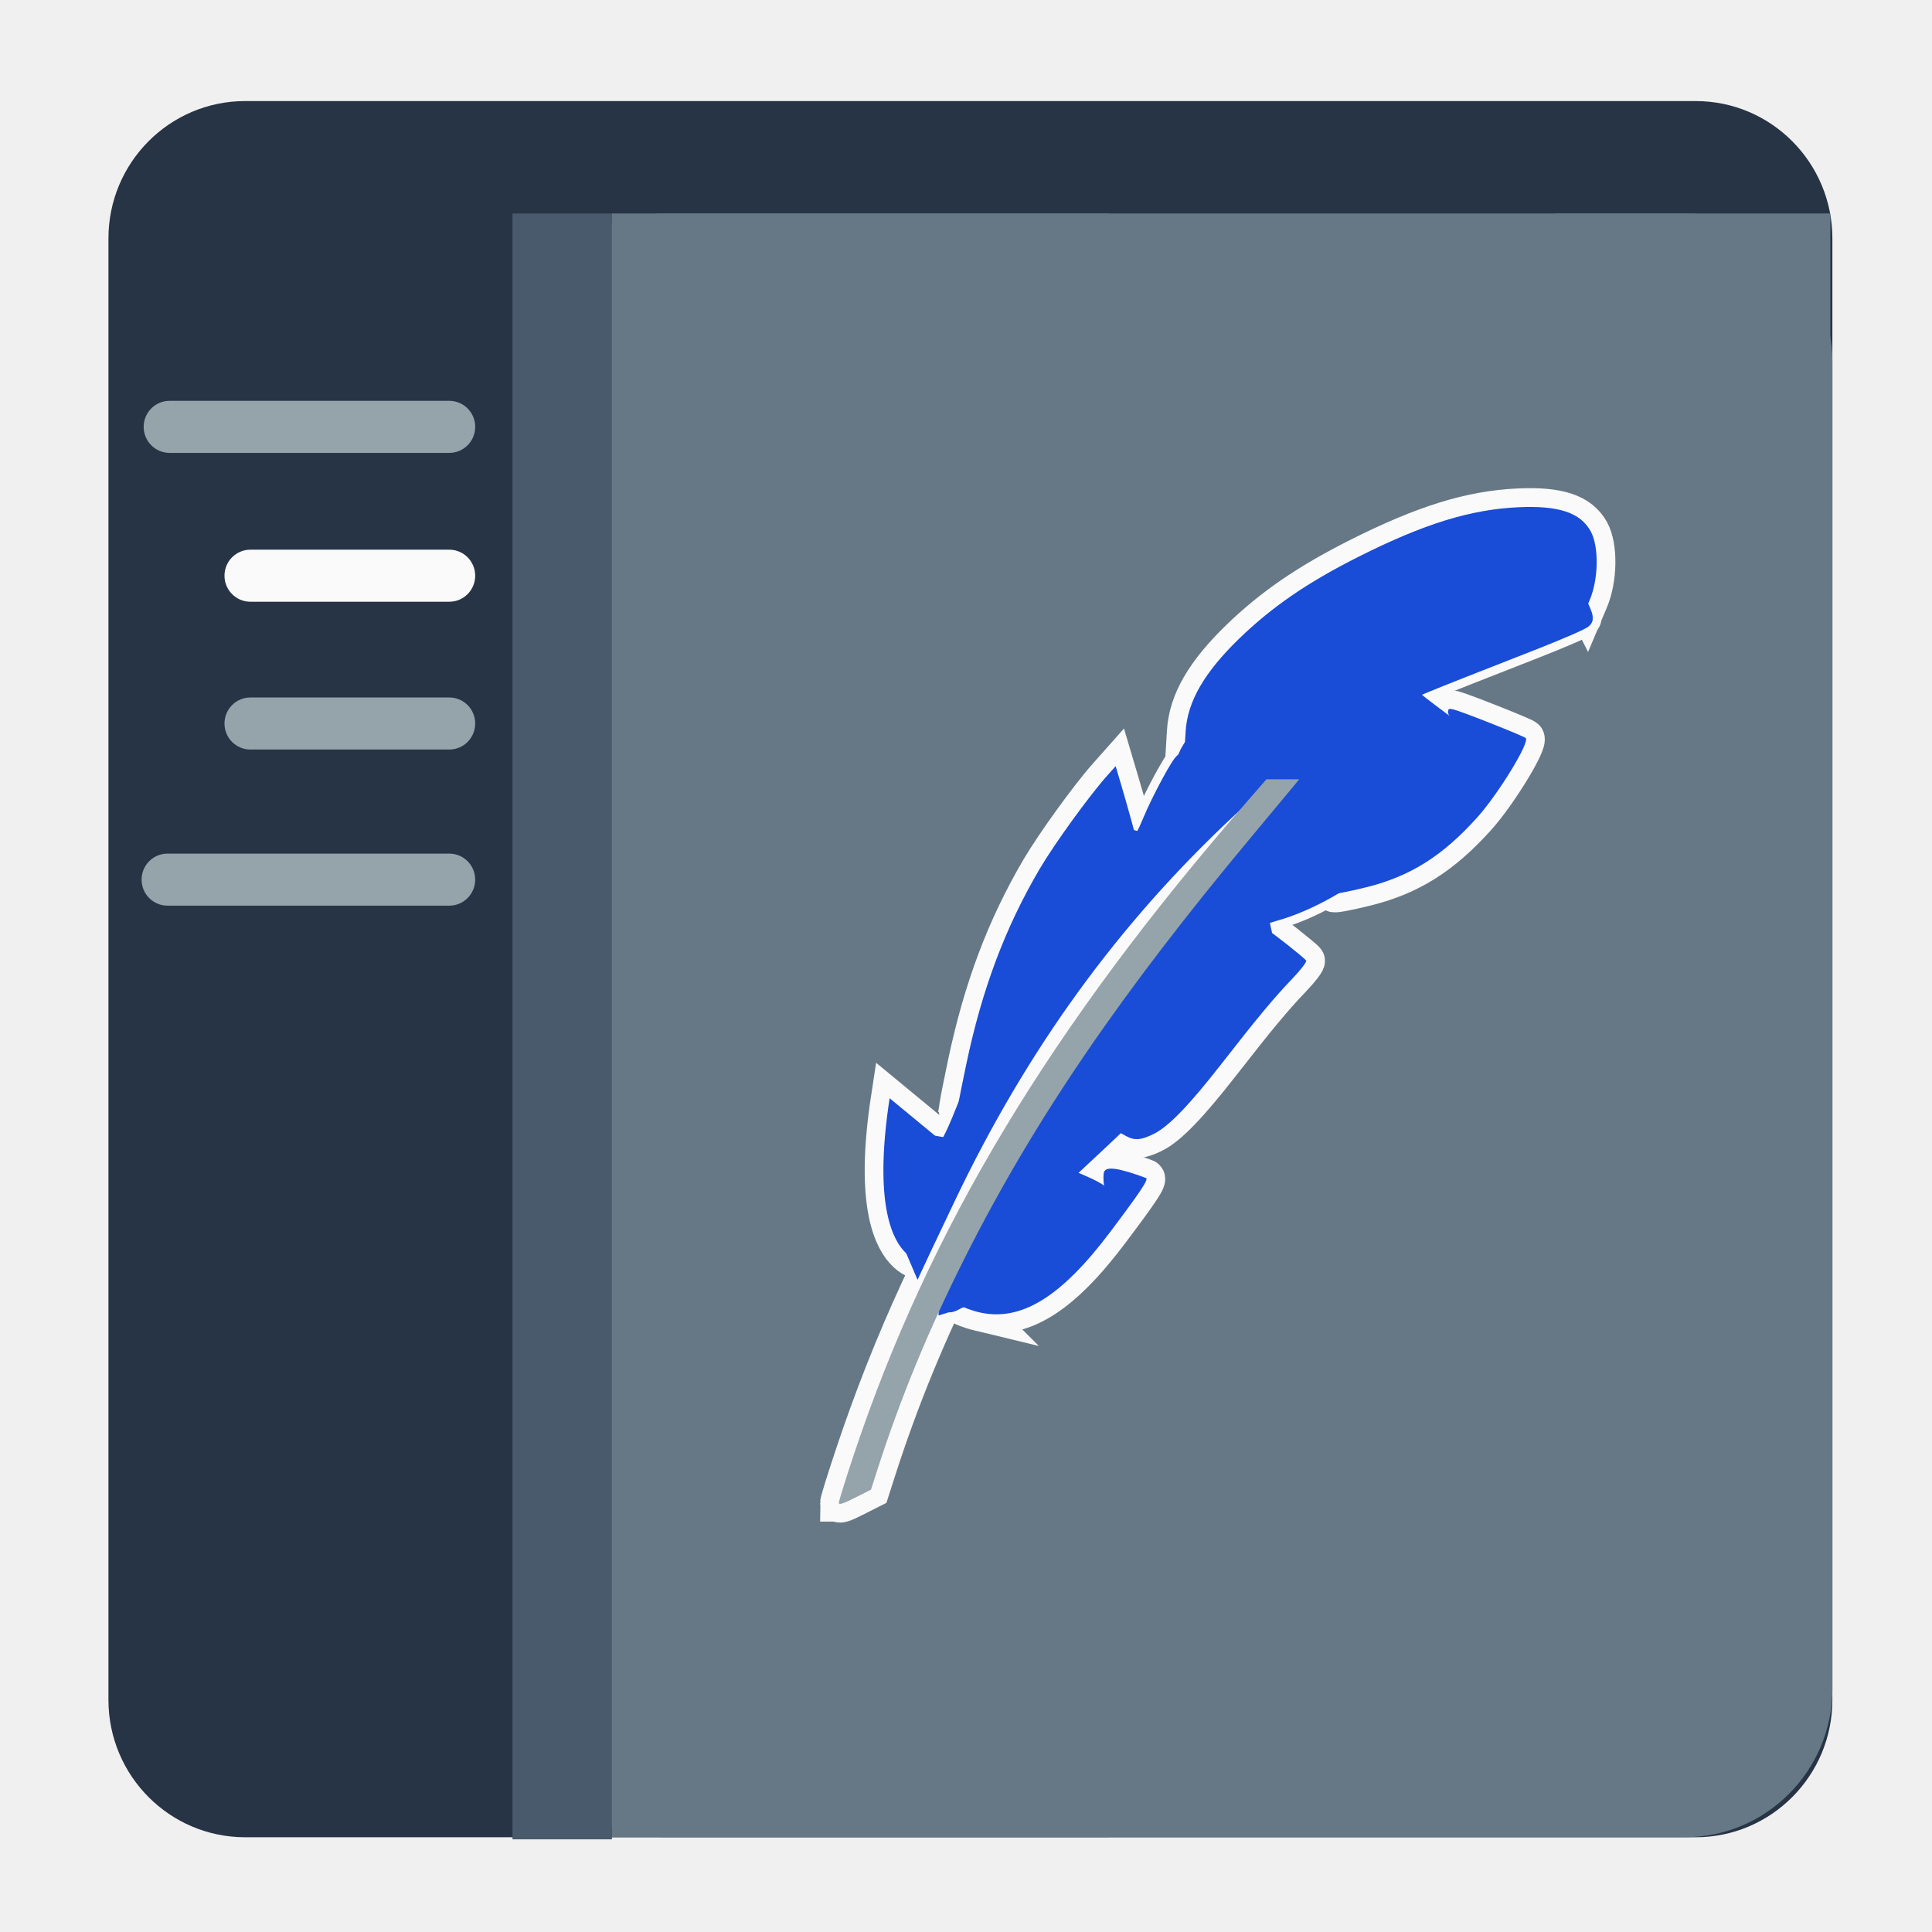
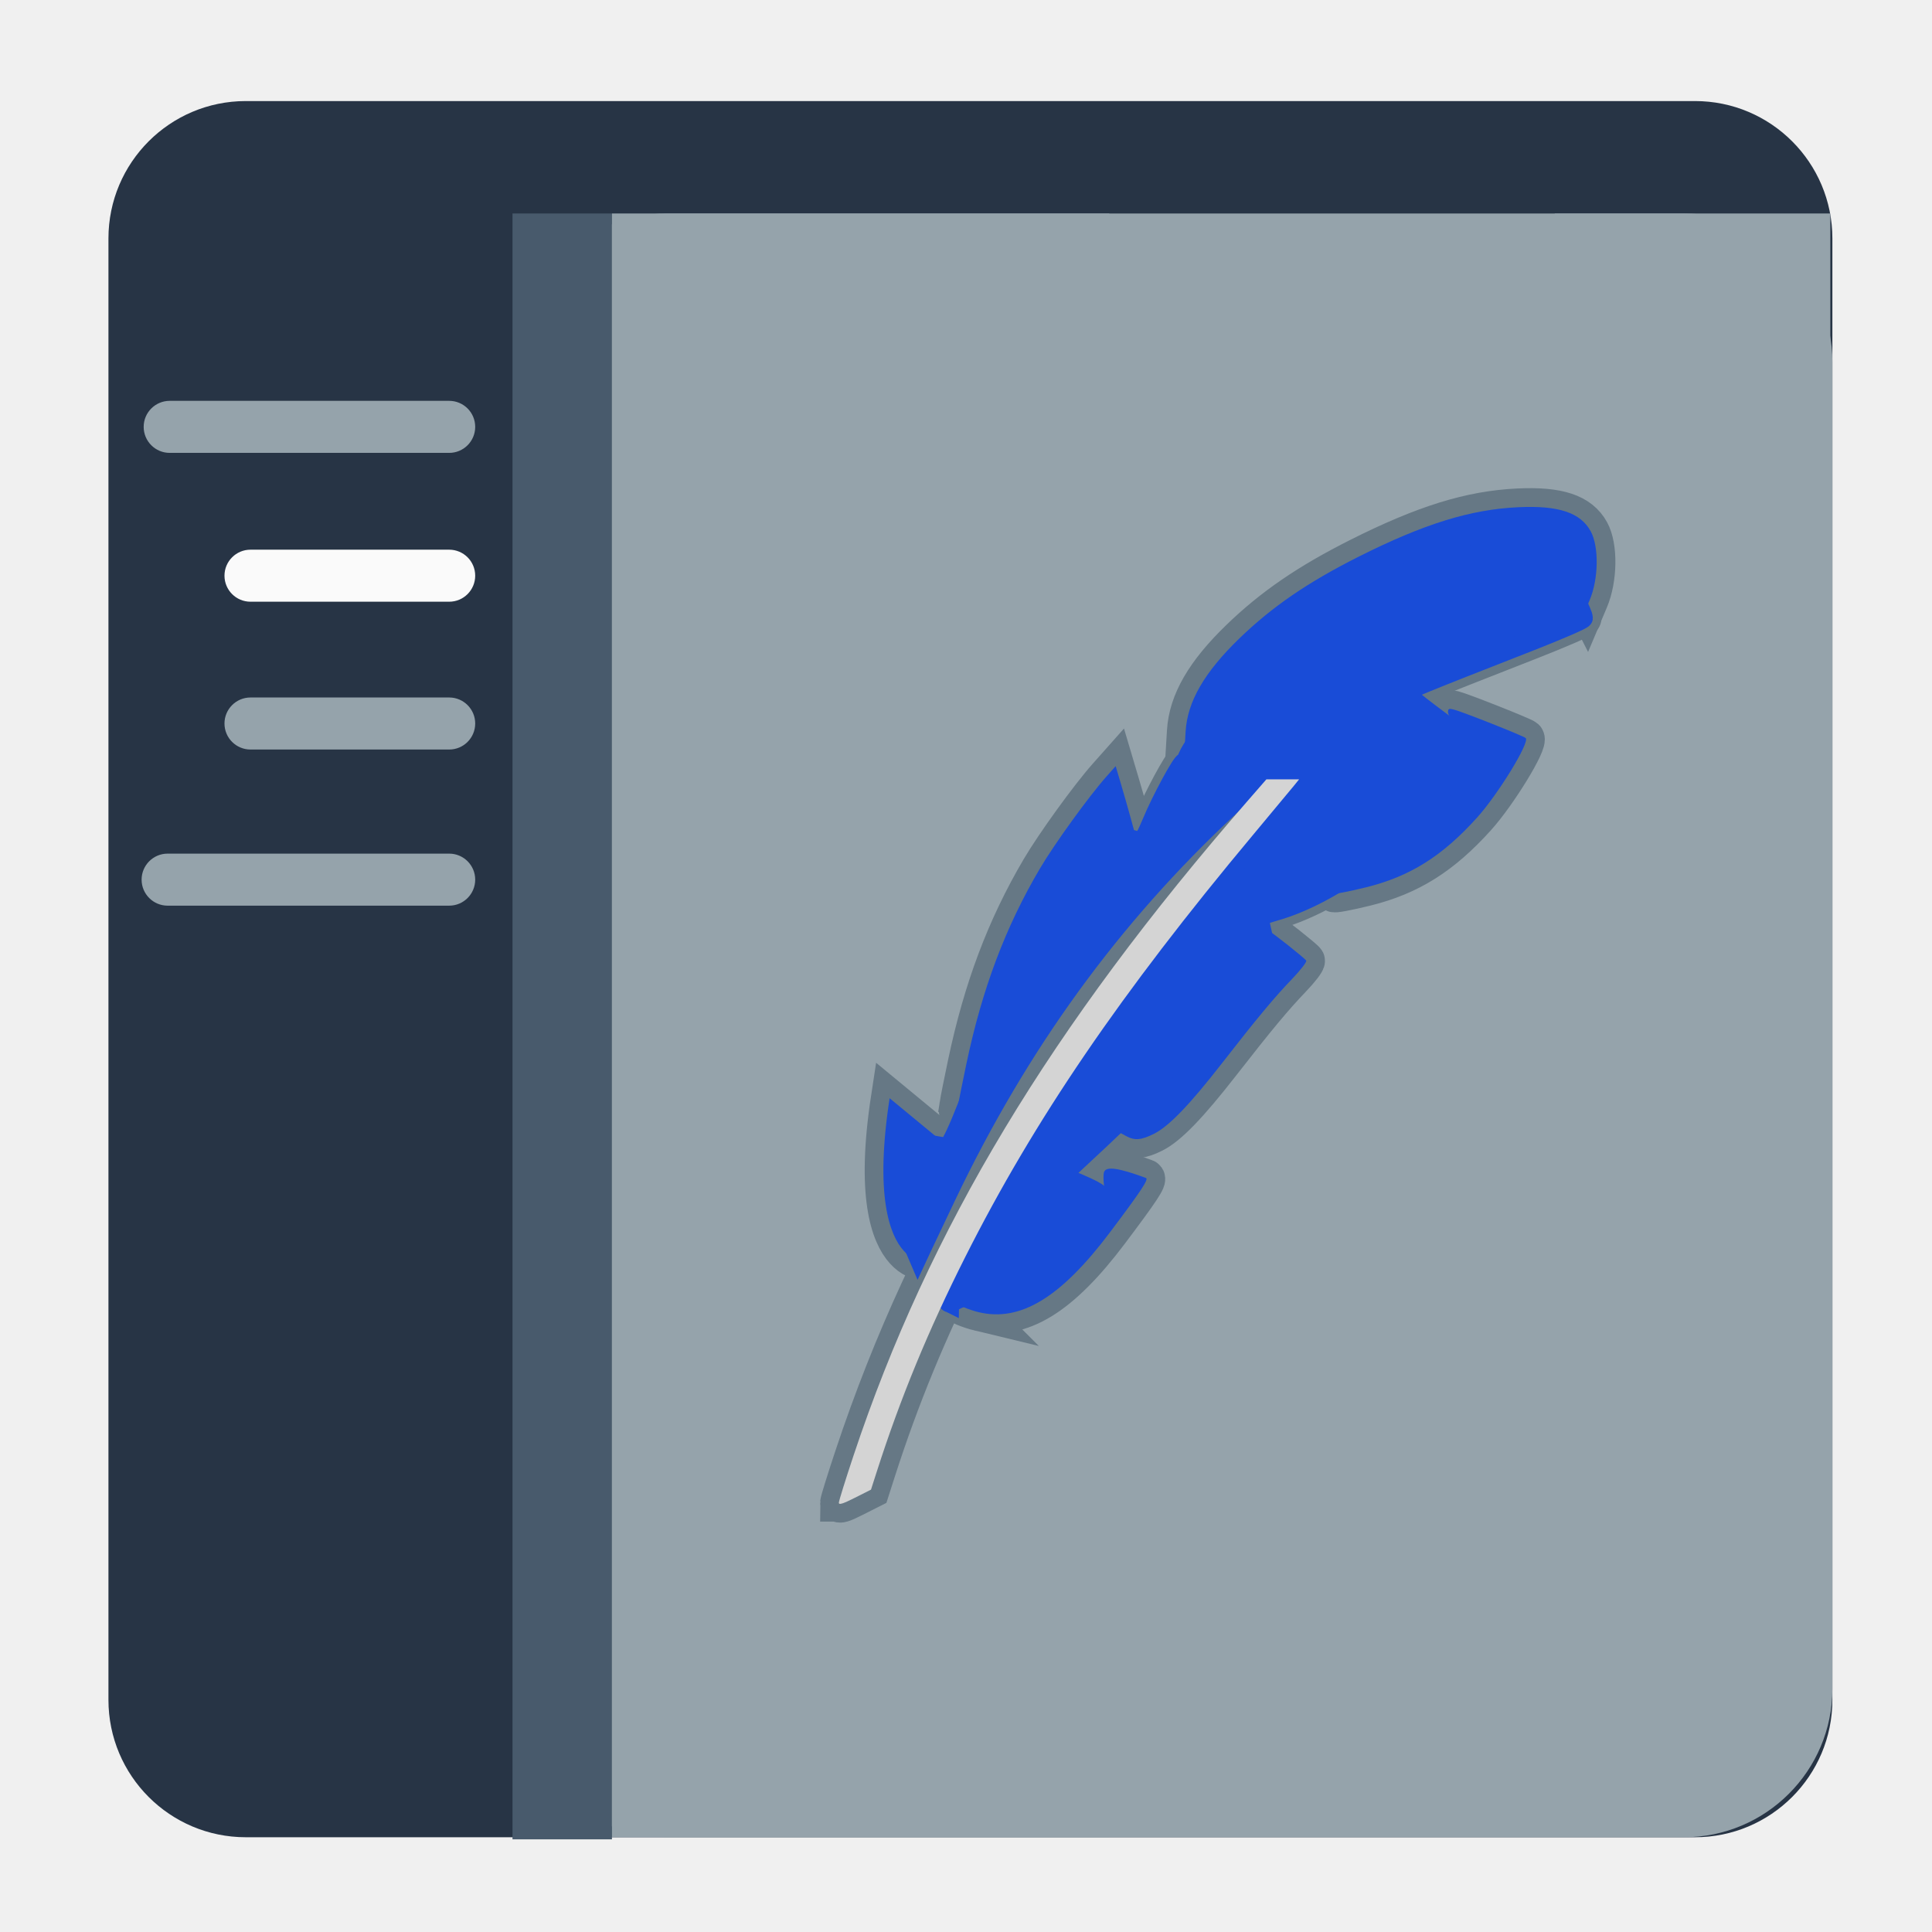
<svg xmlns="http://www.w3.org/2000/svg" width="512" height="512" viewBox="0 0 135.467 135.467" version="1.1" id="svg8">
  <defs id="defs2" />
  <g id="layer4" style="display:inline" />
  <g id="layer6" style="display:inline" />
  <g id="layer1" transform="translate(0,-161.5333)" style="display:none">
    <path style="fill:none;stroke:#000000;stroke-width:0.265px;stroke-linecap:butt;stroke-linejoin:miter;stroke-opacity:1" d="M 67.408,212.049 C 62.085,199.553 108.378,179.966 98.757,201.166" id="path4614" />
    <path style="fill:none;stroke:#000000;stroke-width:0.265px;stroke-linecap:butt;stroke-linejoin:miter;stroke-opacity:1" d="m 63.997,218.384 c 5.374,-16.289 31.024,-31.791 34.76,-17.218" id="path4652" />
    <path style="fill:none;stroke:#000000;stroke-width:0.265px;stroke-linecap:butt;stroke-linejoin:miter;stroke-opacity:1" d="m 84.626,206.689 14.131,-5.523" id="path4654" />
    <path style="fill:none;stroke:#000000;stroke-width:0.265px;stroke-linecap:butt;stroke-linejoin:miter;stroke-opacity:1" d="m 48.729,242.099 c 3.975,-7.351 7.878,-28.228 15.268,-23.715" id="path4656" />
    <path style="fill:none;stroke:#000000;stroke-width:0.265px;stroke-linecap:butt;stroke-linejoin:miter;stroke-opacity:1" d="m 48.729,242.099 c 2.039,-15.993 7.434,-23.784 13.319,-30.374 l 1.949,6.66" id="path4658" />
    <path style="fill:none;stroke:#000000;stroke-width:0.265px;stroke-linecap:butt;stroke-linejoin:miter;stroke-opacity:1" d="m 48.729,242.099 -3.411,-0.65 c -0.034,3.401 -0.471,7.004 1.137,9.583 7.842,-18.131 17.293,-29.189 27.288,-37.846 -14.559,16.23 -27.141,34.217 -33.948,57.338 l 3.086,-1.462 c 6.753,-22.284 19.76,-39.418 33.785,-55.714 h -3.249" id="path4660" />
    <path style="fill:none;stroke:#000000;stroke-width:0.265px;stroke-linecap:butt;stroke-linejoin:miter;stroke-opacity:1" d="m 84.626,206.689 6.335,4.71 c -5.595,5.963 -11.258,11.553 -17.705,12.832 l 0.812,3.573 c -5.198,6.172 -10.612,11.695 -16.243,16.568 l 3.086,1.299 c -6.01,9.096 -8.177,6.663 -11.857,8.771 6.69,3.601 11.168,-3.416 15.756,-9.908 -1.887,-0.461 -4.834,-2.435 -3.898,1.137" id="path4662" />
    <path style="fill:none;stroke:#000000;stroke-width:0.265px;stroke-linecap:butt;stroke-linejoin:miter;stroke-opacity:1" d="m 77.154,222.932 c 1.58,-0.474 11.242,0.869 17.542,-12.832 l -6.497,-2.599 c -1.054,0.477 -1.323,1.281 2.761,3.898" id="path4664" />
    <path style="fill:none;stroke:#000000;stroke-width:0.265px;stroke-linecap:butt;stroke-linejoin:miter;stroke-opacity:1" d="m 73.256,224.231 4.386,3.573 c -6.293,4.601 -11.75,18.134 -16.081,12.994" id="path4666" />
    <path style="fill:none;fill-opacity:1;stroke:none;stroke-width:0.614;stroke-miterlimit:4;stroke-dasharray:none;stroke-opacity:1" d="M -0.307,256.491 V 0.491 H 256 512.307 V 256.491 512.491 H 256 -0.307 Z M 433.103,468.094 c 12.641,-3.444 23.324,-12.111 28.892,-23.439 5.043,-10.259 4.554,8.735 4.743,-184.48 0.117,-119.873 -0.031,-173.503 -0.488,-176.484 -1.542,-10.072 -5.234,-17.204 -12.88,-24.888 -5.998,-6.028 -12.267,-9.592 -20.511,-11.662 -4.787,-1.202 -7.29,-1.219 -175.633,-1.219 -168.344,0 -170.846,0.017 -175.633,1.219 -8.205,2.06 -14.508,5.644 -20.511,11.661 -7.63,7.647 -11.335,14.808 -12.88,24.89 -0.457,2.984 -0.605,56.612 -0.488,176.791 l 0.169,172.508 1.442,4.297 c 5.913,17.624 19.926,29.538 37.123,31.563 2.425,0.285 80.518,0.476 173.541,0.424 159.61,-0.09 169.356,-0.156 173.113,-1.18 z" id="path866" transform="matrix(0.2645833,0,0,0.2645833,0,161.5333)" />
    <path style="fill:#95a3ab;fill-opacity:1;stroke:none;stroke-width:0.377;stroke-miterlimit:4;stroke-dasharray:none;stroke-opacity:1" d="m 177.348,337.874 c -0.492,-0.527 0.737,-3.725 4.629,-12.043 20.344,-43.477 43.806,-77.697 74.903,-109.25 8.388,-8.511 11.446,-10.431 5.158,-3.238 -3.693,4.224 -11.84,14.143 -18.044,21.968 -24.206,30.53 -44.205,61.132 -60.244,92.184 -4.234,8.198 -5.907,10.909 -6.402,10.379 z" id="path870" transform="matrix(0.2645833,0,0,0.2645833,0,161.5333)" />
    <path style="fill:#424e55;fill-opacity:1;stroke:#ffffff;stroke-width:0.377;stroke-miterlimit:4;stroke-dasharray:none;stroke-opacity:0" d="" id="path891" transform="matrix(0.2645833,0,0,0.2645833,0,161.5333)" />
    <path style="fill:none;fill-opacity:1;stroke:none;stroke-width:0.377;stroke-miterlimit:4;stroke-dasharray:none;stroke-opacity:0" d="m 177.481,337.721 c -0.477,-1.504 4.806,-13.386 12.78,-28.741 15.168,-29.206 31.767,-53.7 52.054,-76.812 7.368,-8.394 22.525,-23.828 22.967,-23.386 0.164,0.164 -3.809,5.233 -8.829,11.265 -32.208,38.698 -57.289,76.282 -76.128,114.078 -1.999,4.01 -2.509,4.654 -2.845,3.596 z" id="path893" transform="matrix(0.2645833,0,0,0.2645833,0,161.5333)" />
    <path style="display:none;fill:#fafafa;fill-opacity:1;stroke:none;stroke-width:0.614;stroke-miterlimit:4;stroke-dasharray:none;stroke-opacity:1" d="m 171.728,334.914 c -2.099,-2.234 -4.284,-7.778 -5.091,-12.917 -0.746,-4.746 -0.494,-22.104 0.404,-27.86 l 0.4,-2.565 6.709,5.553 c 3.69,3.054 6.598,5.664 6.463,5.799 -0.136,0.136 -2.239,-0.173 -4.675,-0.685 -2.436,-0.512 -4.718,-0.932 -5.07,-0.932 -0.435,0 -0.551,4.3 -0.361,13.353 0.24,11.434 0.467,13.922 1.578,17.317 0.713,2.18 1.217,4.044 1.12,4.141 -0.098,0.098 -0.761,-0.444 -1.474,-1.203 z" id="path860" transform="matrix(0.2645833,0,0,0.2645833,0,161.5333)" />
  </g>
  <g id="layer2" style="display:inline">
-     <g id="g901" transform="matrix(0.8944549,0,0,0.8986496,7.458633,7.086437)">
-       <rect ry="10.72" y="-4.1582098e-06" x="0.162" height="135.467" width="135.142" id="rect896" style="display:inline;fill:#273445;fill-opacity:1;stroke:none;stroke-width:0.558;stroke-miterlimit:4;stroke-dasharray:none;stroke-opacity:0" />
-       <rect ry="11.588" y="8.771" x="32.324" height="126.695" width="102.981" id="rect869" style="display:inline;fill:#667885;fill-opacity:1;stroke:none;stroke-width:0.274;stroke-miterlimit:4;stroke-dasharray:none;stroke-opacity:0" />
-       <rect ry="0" y="8.771" x="31.836" height="126.858" width="7.797" id="rect4601" style="display:inline;fill:#485a6c;fill-opacity:1;stroke:none;stroke-width:0.191;stroke-miterlimit:4;stroke-dasharray:none;stroke-opacity:0" />
-       <rect ry="0" y="8.771" x="39.633" height="126.695" width="38.983" id="rect4669" style="display:inline;fill:#667885;fill-opacity:1;stroke:none;stroke-width:0.256;stroke-miterlimit:4;stroke-dasharray:none;stroke-opacity:0" />
-       <rect y="8.771" x="113.539" height="10.883" width="21.603" id="rect4688" style="display:inline;fill:#667885;fill-opacity:1;stroke:none;stroke-width:0.265;stroke-miterlimit:4;stroke-dasharray:none;stroke-opacity:0" />
-       <rect ry="2.03" y="23.39" x="2.924" height="4.061" width="25.989" id="rect4608" style="display:inline;fill:#95a3ab;fill-opacity:1;stroke:none;stroke-width:0.265;stroke-miterlimit:4;stroke-dasharray:none;stroke-opacity:0" />
-       <rect ry="2.03" y="35.004" x="9.259" height="4.061" width="19.654" id="rect4608-3" style="display:inline;fill:#fafafa;fill-opacity:1;stroke:none;stroke-width:0.23;stroke-miterlimit:4;stroke-dasharray:none;stroke-opacity:0" />
-       <rect ry="2.03" y="46.536" x="9.259" height="4.061" width="19.654" id="rect4608-3-6" style="display:inline;fill:#95a3ab;fill-opacity:1;stroke:none;stroke-width:0.23;stroke-miterlimit:4;stroke-dasharray:none;stroke-opacity:0" />
-       <rect ry="2.03" y="58.718" x="2.761" height="4.061" width="26.151" id="rect4608-7" style="display:inline;fill:#95a3ab;fill-opacity:1;stroke:none;stroke-width:0.265;stroke-miterlimit:4;stroke-dasharray:none;stroke-opacity:0" />
-       <g id="g4698-3" style="display:inline;stroke:#fafafa;stroke-width:2.932;stroke-miterlimit:4;stroke-dasharray:none;stroke-opacity:1">
-         <path style="display:inline;fill:#fafafa;fill-opacity:1;stroke:#fafafa;stroke-width:2.932;stroke-linecap:butt;stroke-linejoin:miter;stroke-miterlimit:4;stroke-dasharray:none;stroke-opacity:1" d="m 65.947,81.54 -4.548,-3.736 c -2.32,15.112 4.54,12.438 2.274,12.67" id="path858-6" />
-         <path style="display:inline;fill:#194cd7;fill-opacity:1;stroke:#fafafa;stroke-width:2.932;stroke-miterlimit:4;stroke-dasharray:none;stroke-opacity:1" d="m 66.028,93.682 c 0,-0.244 2.295,-4.77 3.77,-7.436 5.188,-9.374 12.224,-19.205 21.959,-30.681 1.304,-1.538 2.372,-2.835 2.372,-2.883 0,-0.048 -0.786,-0.085 -1.746,-0.083 l -1.746,0.004 -2.681,2.484 c -9.2,8.524 -16.439,18.446 -22.146,30.351 -0.827,1.725 -1.657,3.465 -1.845,3.867 L 63.622,90.035 63.362,89.428 c -0.515,-1.2 -0.657,-2.319 -0.661,-5.186 -0.002,-1.578 0.045,-2.918 0.104,-2.977 0.059,-0.059 0.723,0.008 1.475,0.149 0.752,0.141 1.482,0.256 1.621,0.256 0.364,0 1.409,-2.478 3.68,-8.73 2.196,-6.046 2.815,-7.591 3.935,-9.829 2.268,-4.531 4.23,-6.194 6.538,-5.542 0.46,0.13 0.937,0.252 1.06,0.271 0.143,0.022 0.468,-0.554 0.898,-1.59 0.684,-1.649 2.299,-4.629 2.509,-4.629 0.063,0 0.194,-0.201 0.291,-0.447 0.494,-1.253 4.05,-5.403 6.563,-7.658 5.967,-5.356 12.266,-8.463 17.155,-8.463 2.528,0 4.22,0.672 5.573,2.212 0.506,0.576 1.63,2.695 1.63,3.073 0,0.098 -1.846,0.896 -4.101,1.775 -8.894,3.464 -9.867,3.863 -9.863,4.043 0.003,0.102 0.89,0.844 1.973,1.648 1.083,0.804 2.465,1.836 3.073,2.294 l 1.105,0.832 -3.281,3.235 c -1.804,1.779 -3.829,3.678 -4.499,4.22 -2.949,2.386 -5.968,4.078 -8.568,4.801 -0.737,0.205 -1.314,0.446 -1.281,0.535 0.033,0.089 0.222,0.912 0.421,1.829 l 0.361,1.667 -0.867,1.009 c -4.641,5.401 -7.678,8.493 -14.729,14.997 l -0.715,0.66 1.482,0.621 c 0.815,0.342 1.482,0.689 1.482,0.772 0,0.326 -2.39,3.364 -3.557,4.521 -1.576,1.562 -2.54,2.103 -5.052,2.835 -1.117,0.326 -2.268,0.731 -2.558,0.9 -0.29,0.17 -0.528,0.237 -0.528,0.149 z" id="path862-7" />
-         <path style="display:inline;fill:#fafafa;fill-opacity:1;stroke:#fafafa;stroke-width:2.932;stroke-miterlimit:4;stroke-dasharray:none;stroke-opacity:1" d="m 57.419,109.37 c 0,-0.133 0.52,-1.797 1.156,-3.697 5.908,-17.657 15.45,-33.43 30.905,-51.088 l 1.457,-1.665 h 1.283 1.283 l -0.377,0.464 c -0.207,0.255 -1.659,1.991 -3.225,3.858 C 79.49,69.644 72.748,79.487 67.325,90.197 64.442,95.891 62.248,101.186 60.404,106.905 l -0.464,1.439 -1.26,0.634 c -0.94,0.473 -1.26,0.572 -1.26,0.392 z" id="path846-5" />
-         <path style="display:inline;fill:#fafafa;fill-opacity:1;stroke:#fafafa;stroke-width:2.932;stroke-miterlimit:4;stroke-dasharray:none;stroke-opacity:1" d="m 68.367,94.496 c -0.313,-0.075 -0.818,-0.241 -1.123,-0.37 -0.514,-0.217 -0.531,-0.247 -0.234,-0.406 0.176,-0.094 1.23,-0.438 2.341,-0.764 1.213,-0.356 2.409,-0.828 2.994,-1.184 1.318,-0.8 3.011,-2.51 4.615,-4.661 1.309,-1.756 1.331,-1.8 1.239,-2.538 -0.051,-0.413 -0.047,-0.87 0.009,-1.015 0.176,-0.459 1.131,-0.323 3.284,0.467 0.236,0.087 -0.366,0.992 -2.804,4.218 -3.865,5.116 -7.038,7.037 -10.322,6.252 z" id="path871-3" />
-         <path style="display:inline;fill:#fafafa;fill-opacity:1;stroke:#fafafa;stroke-width:2.932;stroke-miterlimit:4;stroke-dasharray:none;stroke-opacity:1" d="m 79.94,80.757 -0.462,-0.251 0.38,-0.433 c 0.209,-0.238 1.515,-1.603 2.903,-3.032 5.154,-5.307 8.969,-9.61 8.854,-9.985 -0.215,-0.704 -0.533,-2.278 -0.46,-2.278 0.128,0 2.78,2.092 2.901,2.288 0.058,0.094 -0.435,0.733 -1.096,1.419 -1.42,1.473 -2.756,3.072 -5.522,6.607 -2.535,3.24 -4.154,4.911 -5.32,5.49 -1,0.496 -1.509,0.537 -2.177,0.176 z" id="path854-5" />
-         <path style="display:inline;fill:#fafafa;fill-opacity:1;stroke:#fafafa;stroke-width:2.932;stroke-miterlimit:4;stroke-dasharray:none;stroke-opacity:1" d="m 96.24,61.806 c 0.045,-0.042 0.703,-0.497 1.462,-1.011 2.362,-1.599 4.675,-3.6 7.837,-6.778 1.675,-1.684 3.044,-3.113 3.042,-3.176 -0.002,-0.063 -0.494,-0.479 -1.092,-0.926 -1.65,-1.232 -2.315,-1.872 -2.315,-2.229 0,-0.27 0.072,-0.305 0.436,-0.214 0.685,0.172 5.474,2.061 5.655,2.23 0.339,0.318 -2.152,4.372 -3.813,6.206 -2.729,3.012 -5.244,4.584 -8.694,5.437 -1.458,0.36 -2.64,0.577 -2.518,0.462 z" id="path852-6" />
-         <path style="display:inline;fill:#fafafa;fill-opacity:1;stroke:#fafafa;stroke-width:2.932;stroke-miterlimit:4;stroke-dasharray:none;stroke-opacity:1" d="m 84.604,49.184 c 0.141,-2.326 1.468,-4.612 4.215,-7.257 2.571,-2.476 5.355,-4.375 9.346,-6.374 5.124,-2.566 8.762,-3.688 12.531,-3.862 3.144,-0.146 4.859,0.422 5.66,1.874 0.66,1.194 0.622,3.725 -0.079,5.375 l -0.247,0.581 -0.47,-0.92 c -0.603,-1.182 -2.032,-2.723 -2.946,-3.18 -1.368,-0.683 -2.626,-0.897 -4.835,-0.82 -1.856,0.064 -2.211,0.129 -4.002,0.735 -6.776,2.292 -12.902,7.029 -18.873,14.595 l -0.373,0.472 z" id="path850-2" />
-         <path style="display:inline;fill:#fafafa;fill-opacity:1;stroke:#fafafa;stroke-width:2.932;stroke-miterlimit:4;stroke-dasharray:none;stroke-opacity:1" d="m 66.771,78.34 c 0.055,-0.357 0.348,-1.819 0.651,-3.249 1.237,-5.839 3.055,-10.64 5.753,-15.2 1.14,-1.926 3.833,-5.634 5.231,-7.2 l 0.712,-0.798 0.431,1.447 c 0.237,0.796 0.576,1.978 0.754,2.626 l 0.323,1.178 -0.436,-0.122 c -0.776,-0.218 -1.877,-0.102 -2.612,0.274 -2.562,1.311 -4.519,4.708 -7.726,13.411 -3.078,8.353 -3.261,8.807 -3.08,7.634 z" id="path848-9" />
-       </g>
-       <path id="path858" d="m 65.947,81.54 -4.548,-3.736 c -2.32,15.112 4.54,12.438 2.274,12.67" style="display:inline;fill:#194cd7;fill-opacity:1;stroke:none;stroke-width:0.265px;stroke-linecap:butt;stroke-linejoin:miter;stroke-opacity:1" />
-       <path id="path862" d="m 66.028,93.682 c 0,-0.244 2.295,-4.77 3.77,-7.436 5.188,-9.374 12.224,-19.205 21.959,-30.681 1.304,-1.538 2.372,-2.835 2.372,-2.883 0,-0.048 -0.786,-0.085 -1.746,-0.083 l -1.746,0.004 -2.681,2.484 c -9.2,8.524 -16.439,18.446 -22.146,30.351 -0.827,1.725 -1.657,3.465 -1.845,3.867 L 63.622,90.035 63.362,89.428 c -0.515,-1.2 -0.657,-2.319 -0.661,-5.186 -0.002,-1.578 0.045,-2.918 0.104,-2.977 0.059,-0.059 0.723,0.008 1.475,0.149 0.752,0.141 1.482,0.256 1.621,0.256 0.364,0 1.409,-2.478 3.68,-8.73 2.196,-6.046 2.815,-7.591 3.935,-9.829 2.268,-4.531 4.23,-6.194 6.538,-5.542 0.46,0.13 0.937,0.252 1.06,0.271 0.143,0.022 0.468,-0.554 0.898,-1.59 0.684,-1.649 2.299,-4.629 2.509,-4.629 0.063,0 0.194,-0.201 0.291,-0.447 0.494,-1.253 4.05,-5.403 6.563,-7.658 5.967,-5.356 12.266,-8.463 17.155,-8.463 2.528,0 4.22,0.672 5.573,2.212 0.506,0.576 1.63,2.695 1.63,3.073 0,0.098 -1.846,0.896 -4.101,1.775 -8.894,3.464 -9.867,3.863 -9.863,4.043 0.003,0.102 0.89,0.844 1.973,1.648 1.083,0.804 2.465,1.836 3.073,2.294 l 1.105,0.832 -3.281,3.235 c -1.804,1.779 -3.829,3.678 -4.499,4.22 -2.949,2.386 -5.968,4.078 -8.568,4.801 -0.737,0.205 -1.314,0.446 -1.281,0.535 0.033,0.089 0.222,0.912 0.421,1.829 l 0.361,1.667 -0.867,1.009 c -4.641,5.401 -7.678,8.493 -14.729,14.997 l -0.715,0.66 1.482,0.621 c 0.815,0.342 1.482,0.689 1.482,0.772 0,0.326 -2.39,3.364 -3.557,4.521 -1.576,1.562 -2.54,2.103 -5.052,2.835 -1.117,0.326 -2.268,0.731 -2.558,0.9 -0.29,0.17 -0.528,0.237 -0.528,0.149 z" style="display:inline;fill:#194cd7;fill-opacity:1;stroke:#194cd7;stroke-width:1.587;stroke-miterlimit:4;stroke-dasharray:none;stroke-opacity:1" />
-       <path id="path846" d="m 57.419,109.37 c 0,-0.133 0.52,-1.797 1.156,-3.697 5.908,-17.657 15.45,-33.43 30.905,-51.088 l 1.457,-1.665 h 1.283 1.283 l -0.377,0.464 c -0.207,0.255 -1.659,1.991 -3.225,3.858 C 79.49,69.644 72.748,79.487 67.325,90.197 64.442,95.891 62.248,101.186 60.404,106.905 l -0.464,1.439 -1.26,0.634 c -0.94,0.473 -1.26,0.572 -1.26,0.392 z" style="display:inline;fill:#95a3ab;fill-opacity:1;stroke:none;stroke-width:0.162;stroke-miterlimit:4;stroke-dasharray:none;stroke-opacity:0" />
-       <path id="path871" d="m 68.367,94.496 c -0.313,-0.075 -0.818,-0.241 -1.123,-0.37 -0.514,-0.217 -0.531,-0.247 -0.234,-0.406 0.176,-0.094 1.23,-0.438 2.341,-0.764 1.213,-0.356 2.409,-0.828 2.994,-1.184 1.318,-0.8 3.011,-2.51 4.615,-4.661 1.309,-1.756 1.331,-1.8 1.239,-2.538 -0.051,-0.413 -0.047,-0.87 0.009,-1.015 0.176,-0.459 1.131,-0.323 3.284,0.467 0.236,0.087 -0.366,0.992 -2.804,4.218 -3.865,5.116 -7.038,7.037 -10.322,6.252 z" style="display:inline;fill:#194cd7;fill-opacity:1;stroke:none;stroke-width:0.162;stroke-miterlimit:4;stroke-dasharray:none;stroke-opacity:0" />
-       <path id="path854" d="m 79.94,80.757 -0.462,-0.251 0.38,-0.433 c 0.209,-0.238 1.515,-1.603 2.903,-3.032 5.154,-5.307 8.969,-9.61 8.854,-9.985 -0.215,-0.704 -0.533,-2.278 -0.46,-2.278 0.128,0 2.78,2.092 2.901,2.288 0.058,0.094 -0.435,0.733 -1.096,1.419 -1.42,1.473 -2.756,3.072 -5.522,6.607 -2.535,3.24 -4.154,4.911 -5.32,5.49 -1,0.496 -1.509,0.537 -2.177,0.176 z" style="display:inline;fill:#194cd7;fill-opacity:1;stroke:none;stroke-width:0.162;stroke-miterlimit:4;stroke-dasharray:none;stroke-opacity:1" />
-       <path id="path852" d="m 96.24,61.806 c 0.045,-0.042 0.703,-0.497 1.462,-1.011 2.362,-1.599 4.675,-3.6 7.837,-6.778 1.675,-1.684 3.044,-3.113 3.042,-3.176 -0.002,-0.063 -0.494,-0.479 -1.092,-0.926 -1.65,-1.232 -2.315,-1.872 -2.315,-2.229 0,-0.27 0.072,-0.305 0.436,-0.214 0.685,0.172 5.474,2.061 5.655,2.23 0.339,0.318 -2.152,4.372 -3.813,6.206 -2.729,3.012 -5.244,4.584 -8.694,5.437 -1.458,0.36 -2.64,0.577 -2.518,0.462 z" style="display:inline;fill:#194cd7;fill-opacity:1;stroke:none;stroke-width:0.162;stroke-miterlimit:4;stroke-dasharray:none;stroke-opacity:1" />
-       <path id="path850" d="m 84.604,49.184 c 0.141,-2.326 1.468,-4.612 4.215,-7.257 2.571,-2.476 5.355,-4.375 9.346,-6.374 5.124,-2.566 8.762,-3.688 12.531,-3.862 3.144,-0.146 4.859,0.422 5.66,1.874 0.66,1.194 0.622,3.725 -0.079,5.375 l -0.247,0.581 -0.47,-0.92 c -0.603,-1.182 -2.032,-2.723 -2.946,-3.18 -1.368,-0.683 -2.626,-0.897 -4.835,-0.82 -1.856,0.064 -2.211,0.129 -4.002,0.735 -6.776,2.292 -12.902,7.029 -18.873,14.595 l -0.373,0.472 z" style="display:inline;fill:#194cd7;fill-opacity:1;stroke:none;stroke-width:0.162;stroke-miterlimit:4;stroke-dasharray:none;stroke-opacity:1" />
-       <path id="path848" d="m 66.771,78.34 c 0.055,-0.357 0.348,-1.819 0.651,-3.249 1.237,-5.839 3.055,-10.64 5.753,-15.2 1.14,-1.926 3.833,-5.634 5.231,-7.2 l 0.712,-0.798 0.431,1.447 c 0.237,0.796 0.576,1.978 0.754,2.626 l 0.323,1.178 -0.436,-0.122 c -0.776,-0.218 -1.877,-0.102 -2.612,0.274 -2.562,1.311 -4.519,4.708 -7.726,13.411 -3.078,8.353 -3.261,8.807 -3.08,7.634 z" style="display:inline;fill:#194cd7;fill-opacity:1;stroke:none;stroke-width:0.162;stroke-miterlimit:4;stroke-dasharray:none;stroke-opacity:1" />
+     <rect style="display:inline;fill:#273445;fill-opacity:1;stroke:none;stroke-width:0.5;stroke-miterlimit:4;stroke-dasharray:none;stroke-opacity:0" id="rect896" width="120.878" height="121.737" x="7.604" y="7.086" ry="9.634" />
+     <rect style="display:inline;fill:#95a3ab;fill-opacity:1;stroke:none;stroke-width:0.246;stroke-miterlimit:4;stroke-dasharray:none;stroke-opacity:0" id="rect869" width="92.112" height="113.855" x="36.371" y="14.969" ry="10.414" />
+     <rect style="display:inline;fill:#485a6c;fill-opacity:1;stroke:none;stroke-width:0.171;stroke-miterlimit:4;stroke-dasharray:none;stroke-opacity:0" id="rect4601" width="6.974" height="114.001" x="35.935" y="14.969" ry="0" />
+     <rect style="display:inline;fill:#95a3ab;fill-opacity:1;stroke:none;stroke-width:0.229;stroke-miterlimit:4;stroke-dasharray:none;stroke-opacity:0" id="rect4669" width="34.869" height="113.855" x="42.909" y="14.969" ry="0" />
+     <rect style="display:inline;fill:#95a3ab;fill-opacity:1;stroke:none;stroke-width:0.237;stroke-miterlimit:4;stroke-dasharray:none;stroke-opacity:0" id="rect4688" width="19.323" height="9.78" x="109.014" y="14.969" />
+     <rect style="display:inline;fill:#95a3ab;fill-opacity:1;stroke:none;stroke-width:0.237;stroke-miterlimit:4;stroke-dasharray:none;stroke-opacity:0" id="rect4608" width="23.246" height="3.649" x="10.074" y="28.106" ry="1.825" />
+     <rect style="display:inline;fill:#fafafa;fill-opacity:1;stroke:none;stroke-width:0.206;stroke-miterlimit:4;stroke-dasharray:none;stroke-opacity:0" id="rect4608-3" width="17.58" height="3.649" x="15.74" y="38.542" ry="1.825" />
+     <rect style="display:inline;fill:#95a3ab;fill-opacity:1;stroke:none;stroke-width:0.206;stroke-miterlimit:4;stroke-dasharray:none;stroke-opacity:0" id="rect4608-3-6" width="17.58" height="3.649" x="15.74" y="48.906" ry="1.825" />
+     <rect style="display:inline;fill:#95a3ab;fill-opacity:1;stroke:none;stroke-width:0.238;stroke-miterlimit:4;stroke-dasharray:none;stroke-opacity:0" id="rect4608-7" width="23.391" height="3.649" x="9.929" y="59.854" ry="1.825" />
+     <g style="display:inline;stroke:#667885;stroke-width:2.932;stroke-miterlimit:4;stroke-dasharray:none;stroke-opacity:1" id="g4698-3" transform="matrix(0.8944549,0,0,0.8986496,7.458633,7.086437)">
+       <path id="path858-6" d="m 65.947,81.54 -4.548,-3.736 c -2.32,15.112 4.54,12.438 2.274,12.67" style="display:inline;fill:#fafafa;fill-opacity:1;stroke:#667885;stroke-width:2.932;stroke-linecap:butt;stroke-linejoin:miter;stroke-miterlimit:4;stroke-dasharray:none;stroke-opacity:1" />
+       <path id="path862-7" d="m 66.028,93.682 c 0,-0.244 2.295,-4.77 3.77,-7.436 5.188,-9.374 12.224,-19.205 21.959,-30.681 1.304,-1.538 2.372,-2.835 2.372,-2.883 0,-0.048 -0.786,-0.085 -1.746,-0.083 l -1.746,0.004 -2.681,2.484 c -9.2,8.524 -16.439,18.446 -22.146,30.351 -0.827,1.725 -1.657,3.465 -1.845,3.867 L 63.622,90.035 63.362,89.428 c -0.515,-1.2 -0.657,-2.319 -0.661,-5.186 -0.002,-1.578 0.045,-2.918 0.104,-2.977 0.059,-0.059 0.723,0.008 1.475,0.149 0.752,0.141 1.482,0.256 1.621,0.256 0.364,0 1.409,-2.478 3.68,-8.73 2.196,-6.046 2.815,-7.591 3.935,-9.829 2.268,-4.531 4.23,-6.194 6.538,-5.542 0.46,0.13 0.937,0.252 1.06,0.271 0.143,0.022 0.468,-0.554 0.898,-1.59 0.684,-1.649 2.299,-4.629 2.509,-4.629 0.063,0 0.194,-0.201 0.291,-0.447 0.494,-1.253 4.05,-5.403 6.563,-7.658 5.967,-5.356 12.266,-8.463 17.155,-8.463 2.528,0 4.22,0.672 5.573,2.212 0.506,0.576 1.63,2.695 1.63,3.073 0,0.098 -1.846,0.896 -4.101,1.775 -8.894,3.464 -9.867,3.863 -9.863,4.043 0.003,0.102 0.89,0.844 1.973,1.648 1.083,0.804 2.465,1.836 3.073,2.294 l 1.105,0.832 -3.281,3.235 c -1.804,1.779 -3.829,3.678 -4.499,4.22 -2.949,2.386 -5.968,4.078 -8.568,4.801 -0.737,0.205 -1.314,0.446 -1.281,0.535 0.033,0.089 0.222,0.912 0.421,1.829 l 0.361,1.667 -0.867,1.009 c -4.641,5.401 -7.678,8.493 -14.729,14.997 l -0.715,0.66 1.482,0.621 c 0.815,0.342 1.482,0.689 1.482,0.772 0,0.326 -2.39,3.364 -3.557,4.521 -1.576,1.562 -2.54,2.103 -5.052,2.835 -1.117,0.326 -2.268,0.731 -2.558,0.9 -0.29,0.17 -0.528,0.237 -0.528,0.149 z" style="display:inline;fill:#194cd7;fill-opacity:1;stroke:#667885;stroke-width:2.932;stroke-miterlimit:4;stroke-dasharray:none;stroke-opacity:1" />
+       <path id="path846-5" d="m 57.419,109.37 c 0,-0.133 0.52,-1.797 1.156,-3.697 5.908,-17.657 15.45,-33.43 30.905,-51.088 l 1.457,-1.665 h 1.283 1.283 l -0.377,0.464 c -0.207,0.255 -1.659,1.991 -3.225,3.858 C 79.49,69.644 72.748,79.487 67.325,90.197 64.442,95.891 62.248,101.186 60.404,106.905 l -0.464,1.439 -1.26,0.634 c -0.94,0.473 -1.26,0.572 -1.26,0.392 z" style="display:inline;fill:#fafafa;fill-opacity:1;stroke:#667885;stroke-width:2.932;stroke-miterlimit:4;stroke-dasharray:none;stroke-opacity:1" />
+       <path id="path871-3" d="m 68.367,94.496 c -0.313,-0.075 -0.818,-0.241 -1.123,-0.37 -0.514,-0.217 -0.531,-0.247 -0.234,-0.406 0.176,-0.094 1.23,-0.438 2.341,-0.764 1.213,-0.356 2.409,-0.828 2.994,-1.184 1.318,-0.8 3.011,-2.51 4.615,-4.661 1.309,-1.756 1.331,-1.8 1.239,-2.538 -0.051,-0.413 -0.047,-0.87 0.009,-1.015 0.176,-0.459 1.131,-0.323 3.284,0.467 0.236,0.087 -0.366,0.992 -2.804,4.218 -3.865,5.116 -7.038,7.037 -10.322,6.252 z" style="display:inline;fill:#fafafa;fill-opacity:1;stroke:#667885;stroke-width:2.932;stroke-miterlimit:4;stroke-dasharray:none;stroke-opacity:1" />
+       <path id="path854-5" d="m 79.94,80.757 -0.462,-0.251 0.38,-0.433 c 0.209,-0.238 1.515,-1.603 2.903,-3.032 5.154,-5.307 8.969,-9.61 8.854,-9.985 -0.215,-0.704 -0.533,-2.278 -0.46,-2.278 0.128,0 2.78,2.092 2.901,2.288 0.058,0.094 -0.435,0.733 -1.096,1.419 -1.42,1.473 -2.756,3.072 -5.522,6.607 -2.535,3.24 -4.154,4.911 -5.32,5.49 -1,0.496 -1.509,0.537 -2.177,0.176 z" style="display:inline;fill:#fafafa;fill-opacity:1;stroke:#667885;stroke-width:2.932;stroke-miterlimit:4;stroke-dasharray:none;stroke-opacity:1" />
+       <path id="path852-6" d="m 96.24,61.806 c 0.045,-0.042 0.703,-0.497 1.462,-1.011 2.362,-1.599 4.675,-3.6 7.837,-6.778 1.675,-1.684 3.044,-3.113 3.042,-3.176 -0.002,-0.063 -0.494,-0.479 -1.092,-0.926 -1.65,-1.232 -2.315,-1.872 -2.315,-2.229 0,-0.27 0.072,-0.305 0.436,-0.214 0.685,0.172 5.474,2.061 5.655,2.23 0.339,0.318 -2.152,4.372 -3.813,6.206 -2.729,3.012 -5.244,4.584 -8.694,5.437 -1.458,0.36 -2.64,0.577 -2.518,0.462 z" style="display:inline;fill:#fafafa;fill-opacity:1;stroke:#667885;stroke-width:2.932;stroke-miterlimit:4;stroke-dasharray:none;stroke-opacity:1" />
+       <path id="path850-2" d="m 84.604,49.184 c 0.141,-2.326 1.468,-4.612 4.215,-7.257 2.571,-2.476 5.355,-4.375 9.346,-6.374 5.124,-2.566 8.762,-3.688 12.531,-3.862 3.144,-0.146 4.859,0.422 5.66,1.874 0.66,1.194 0.622,3.725 -0.079,5.375 l -0.247,0.581 -0.47,-0.92 c -0.603,-1.182 -2.032,-2.723 -2.946,-3.18 -1.368,-0.683 -2.626,-0.897 -4.835,-0.82 -1.856,0.064 -2.211,0.129 -4.002,0.735 -6.776,2.292 -12.902,7.029 -18.873,14.595 l -0.373,0.472 z" style="display:inline;fill:#fafafa;fill-opacity:1;stroke:#667885;stroke-width:2.932;stroke-miterlimit:4;stroke-dasharray:none;stroke-opacity:1" />
+       <path id="path848-9" d="m 66.771,78.34 c 0.055,-0.357 0.348,-1.819 0.651,-3.249 1.237,-5.839 3.055,-10.64 5.753,-15.2 1.14,-1.926 3.833,-5.634 5.231,-7.2 l 0.712,-0.798 0.431,1.447 c 0.237,0.796 0.576,1.978 0.754,2.626 l 0.323,1.178 -0.436,-0.122 c -0.776,-0.218 -1.877,-0.102 -2.612,0.274 -2.562,1.311 -4.519,4.708 -7.726,13.411 -3.078,8.353 -3.261,8.807 -3.08,7.634 z" style="display:inline;fill:#fafafa;fill-opacity:1;stroke:#667885;stroke-width:2.932;stroke-miterlimit:4;stroke-dasharray:none;stroke-opacity:1" />
    </g>
+     <path style="display:inline;fill:#194cd7;fill-opacity:1;stroke:none;stroke-width:0.237px;stroke-linecap:butt;stroke-linejoin:miter;stroke-opacity:1" d="m 66.445,80.362 -4.068,-3.357 c -2.075,13.58 4.061,11.177 2.034,11.385" id="path858" />
+     <path style="display:inline;fill:#194cd7;fill-opacity:1;stroke:#194cd7;stroke-width:1.423;stroke-miterlimit:4;stroke-dasharray:none;stroke-opacity:1" d="m 66.518,91.274 c 0,-0.219 2.053,-4.287 3.372,-6.683 4.64,-8.424 10.934,-17.258 19.641,-27.571 1.167,-1.382 2.121,-2.548 2.121,-2.591 0,-0.043 -0.703,-0.077 -1.562,-0.075 l -1.562,0.003 -2.398,2.232 c -8.229,7.66 -14.704,16.576 -19.809,27.275 -0.739,1.55 -1.482,3.114 -1.65,3.475 l -0.306,0.657 -0.233,-0.545 c -0.461,-1.079 -0.588,-2.084 -0.591,-4.661 -0.002,-1.418 0.04,-2.622 0.093,-2.675 0.053,-0.053 0.646,0.007 1.319,0.133 0.673,0.127 1.325,0.23 1.45,0.23 0.326,0 1.261,-2.227 3.292,-7.846 1.964,-5.433 2.518,-6.822 3.519,-8.833 2.029,-4.072 3.784,-5.567 5.848,-4.98 0.411,0.117 0.838,0.226 0.948,0.243 0.128,0.02 0.419,-0.497 0.804,-1.429 0.612,-1.482 2.057,-4.16 2.244,-4.16 0.056,0 0.173,-0.181 0.26,-0.401 0.442,-1.126 3.623,-4.855 5.87,-6.882 5.337,-4.813 10.971,-7.605 15.344,-7.605 2.261,0 3.775,0.603 4.984,1.987 0.452,0.518 1.458,2.422 1.458,2.762 0,0.088 -1.651,0.805 -3.668,1.595 -7.955,3.113 -8.826,3.472 -8.822,3.633 0.003,0.092 0.796,0.759 1.765,1.481 0.968,0.723 2.205,1.65 2.749,2.062 l 0.988,0.748 -2.934,2.907 c -1.614,1.599 -3.425,3.305 -4.024,3.793 -2.638,2.145 -5.339,3.665 -7.664,4.315 -0.659,0.184 -1.175,0.401 -1.146,0.481 0.029,0.08 0.199,0.82 0.377,1.644 l 0.323,1.498 -0.776,0.907 c -4.151,4.854 -6.868,7.632 -13.175,13.477 l -0.64,0.593 1.325,0.558 c 0.729,0.307 1.325,0.619 1.325,0.694 0,0.293 -2.138,3.023 -3.182,4.062 -1.409,1.404 -2.272,1.89 -4.519,2.548 -0.999,0.293 -2.029,0.657 -2.288,0.809 -0.26,0.152 -0.472,0.213 -0.472,0.134 z" id="path862" />
+     <path style="display:inline;fill:#d4d4d4;fill-opacity:1;stroke:none;stroke-width:0.146;stroke-miterlimit:4;stroke-dasharray:none;stroke-opacity:0" d="m 58.817,105.372 c 0,-0.119 0.465,-1.615 1.034,-3.322 5.284,-15.867 13.819,-30.042 27.643,-45.91 l 1.303,-1.496 h 1.147 1.147 l -0.337,0.417 C 90.569,55.289 89.271,56.849 87.87,58.527 78.559,69.672 72.528,78.517 67.678,88.142 65.099,93.259 63.137,98.018 61.487,103.157 l -0.415,1.293 -1.127,0.569 c -0.841,0.425 -1.127,0.514 -1.127,0.352 z" id="path846" />
+     <path style="display:inline;fill:#194cd7;fill-opacity:1;stroke:none;stroke-width:0.146;stroke-miterlimit:4;stroke-dasharray:none;stroke-opacity:0" d="m 68.61,92.005 c -0.28,-0.067 -0.732,-0.217 -1.004,-0.332 -0.459,-0.195 -0.475,-0.222 -0.209,-0.365 0.158,-0.085 1.1,-0.394 2.094,-0.687 1.085,-0.32 2.155,-0.744 2.678,-1.064 1.179,-0.719 2.693,-2.255 4.128,-4.189 1.171,-1.578 1.19,-1.617 1.109,-2.28 -0.046,-0.371 -0.042,-0.782 0.008,-0.912 0.158,-0.412 1.012,-0.29 2.937,0.42 0.211,0.078 -0.327,0.892 -2.508,3.791 -3.457,4.597 -6.295,6.324 -9.232,5.618 z" id="path871" />
+     <path style="display:inline;fill:#194cd7;fill-opacity:1;stroke:none;stroke-width:0.146;stroke-miterlimit:4;stroke-dasharray:none;stroke-opacity:1" d="M 78.962,79.658 78.548,79.433 78.888,79.044 c 0.187,-0.214 1.355,-1.44 2.597,-2.725 4.61,-4.77 8.022,-8.636 7.92,-8.973 -0.192,-0.632 -0.477,-2.047 -0.411,-2.047 0.114,0 2.486,1.88 2.595,2.056 0.052,0.085 -0.389,0.658 -0.981,1.275 -1.27,1.323 -2.466,2.761 -4.939,5.938 -2.267,2.912 -3.715,4.413 -4.758,4.933 -0.895,0.446 -1.35,0.483 -1.947,0.158 z" id="path854" />
+     <path style="display:inline;fill:#194cd7;fill-opacity:1;stroke:none;stroke-width:0.146;stroke-miterlimit:4;stroke-dasharray:none;stroke-opacity:1" d="m 93.541,62.628 c 0.04,-0.038 0.628,-0.447 1.308,-0.909 2.112,-1.437 4.182,-3.235 7.01,-6.091 1.498,-1.513 2.722,-2.797 2.72,-2.854 -0.002,-0.056 -0.441,-0.431 -0.977,-0.832 -1.476,-1.107 -2.071,-1.683 -2.071,-2.003 0,-0.243 0.065,-0.274 0.39,-0.192 0.613,0.155 4.896,1.852 5.058,2.004 0.304,0.286 -1.925,3.929 -3.411,5.577 -2.441,2.707 -4.69,4.119 -7.776,4.886 -1.305,0.324 -2.362,0.519 -2.252,0.415 z" id="path852" />
+     <path style="display:inline;fill:#194cd7;fill-opacity:1;stroke:none;stroke-width:0.146;stroke-miterlimit:4;stroke-dasharray:none;stroke-opacity:1" d="m 83.133,51.285 c 0.126,-2.091 1.313,-4.144 3.77,-6.522 2.3,-2.225 4.79,-3.932 8.36,-5.728 4.584,-2.306 7.837,-3.314 11.208,-3.471 2.812,-0.131 4.346,0.379 5.063,1.684 0.59,1.073 0.557,3.347 -0.071,4.83 l -0.221,0.522 -0.42,-0.827 c -0.54,-1.062 -1.817,-2.447 -2.635,-2.858 -1.224,-0.614 -2.349,-0.806 -4.325,-0.737 -1.66,0.058 -1.978,0.116 -3.58,0.661 -6.061,2.06 -11.54,6.317 -16.881,13.116 l -0.333,0.424 z" id="path850" />
+     <path style="display:inline;fill:#194cd7;fill-opacity:1;stroke:none;stroke-width:0.146;stroke-miterlimit:4;stroke-dasharray:none;stroke-opacity:1" d="m 67.183,77.487 c 0.049,-0.321 0.312,-1.635 0.583,-2.919 1.107,-5.247 2.732,-9.561 5.146,-13.66 1.019,-1.731 3.429,-5.063 4.679,-6.471 l 0.637,-0.717 0.385,1.301 c 0.212,0.715 0.515,1.777 0.674,2.359 l 0.289,1.059 -0.39,-0.11 c -0.694,-0.196 -1.679,-0.092 -2.336,0.246 -2.292,1.178 -4.042,4.231 -6.911,12.051 -2.753,7.506 -2.917,7.914 -2.755,6.86 z" id="path848" />
  </g>
</svg>
